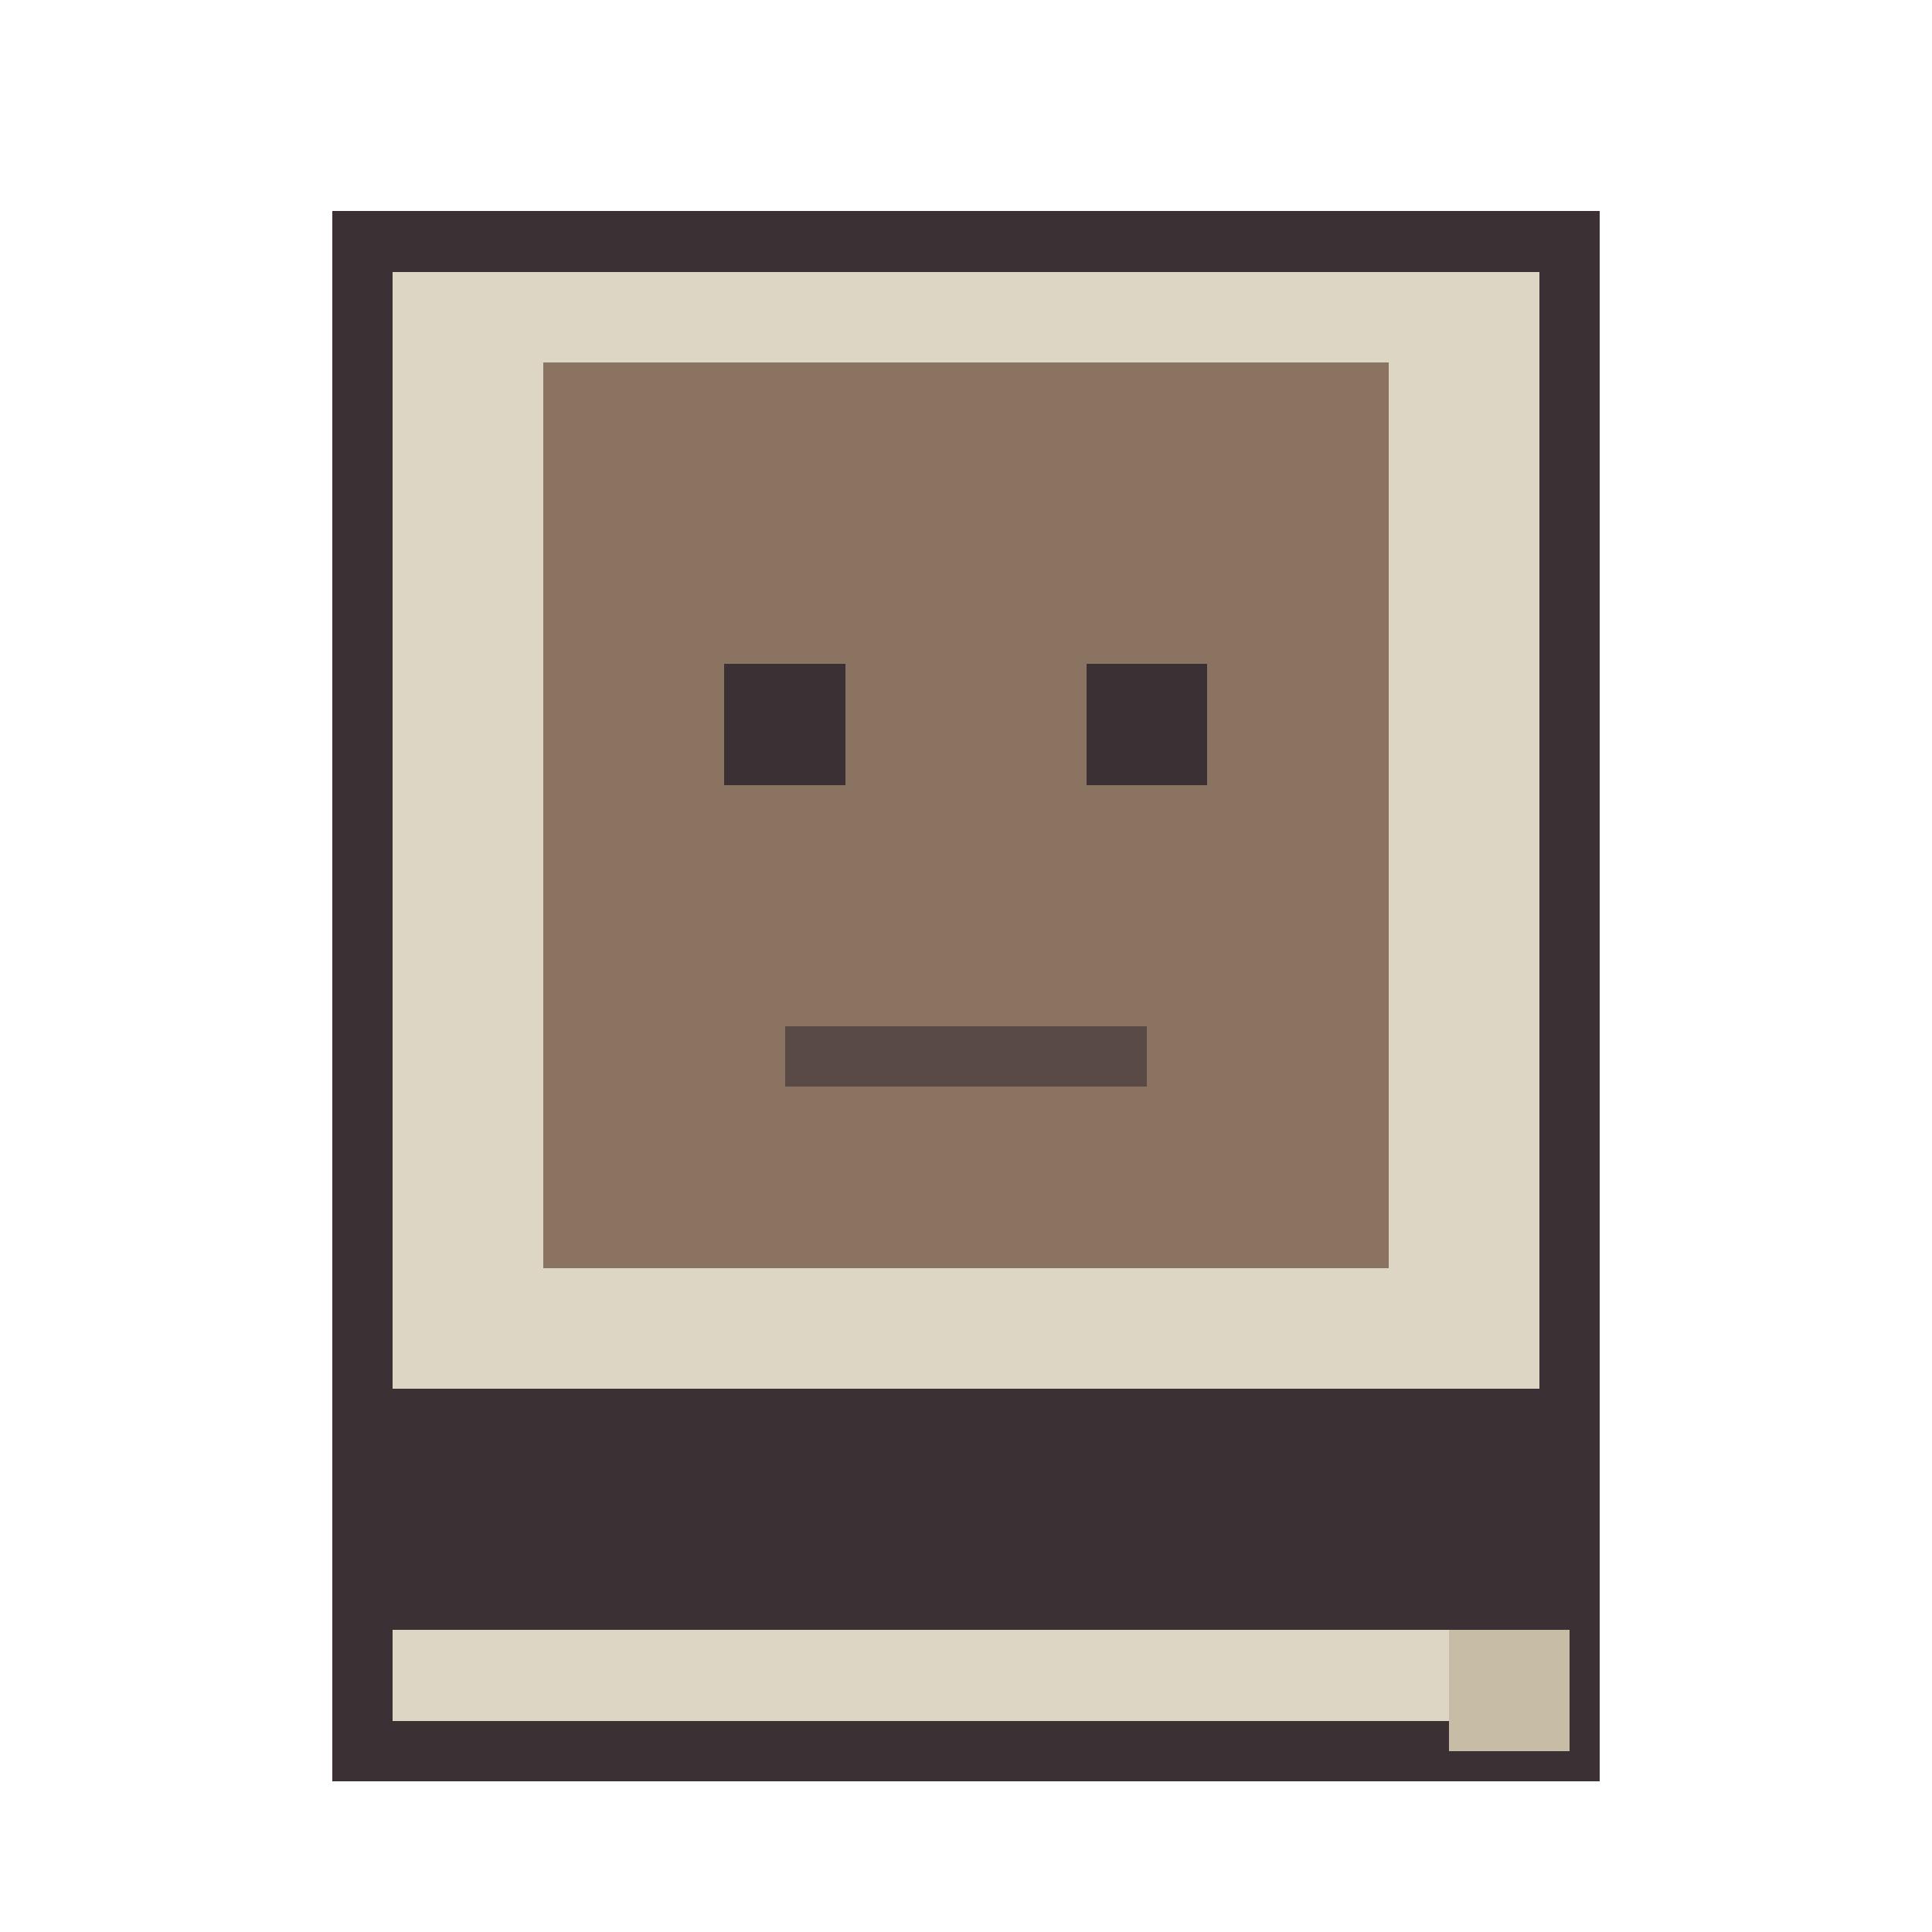
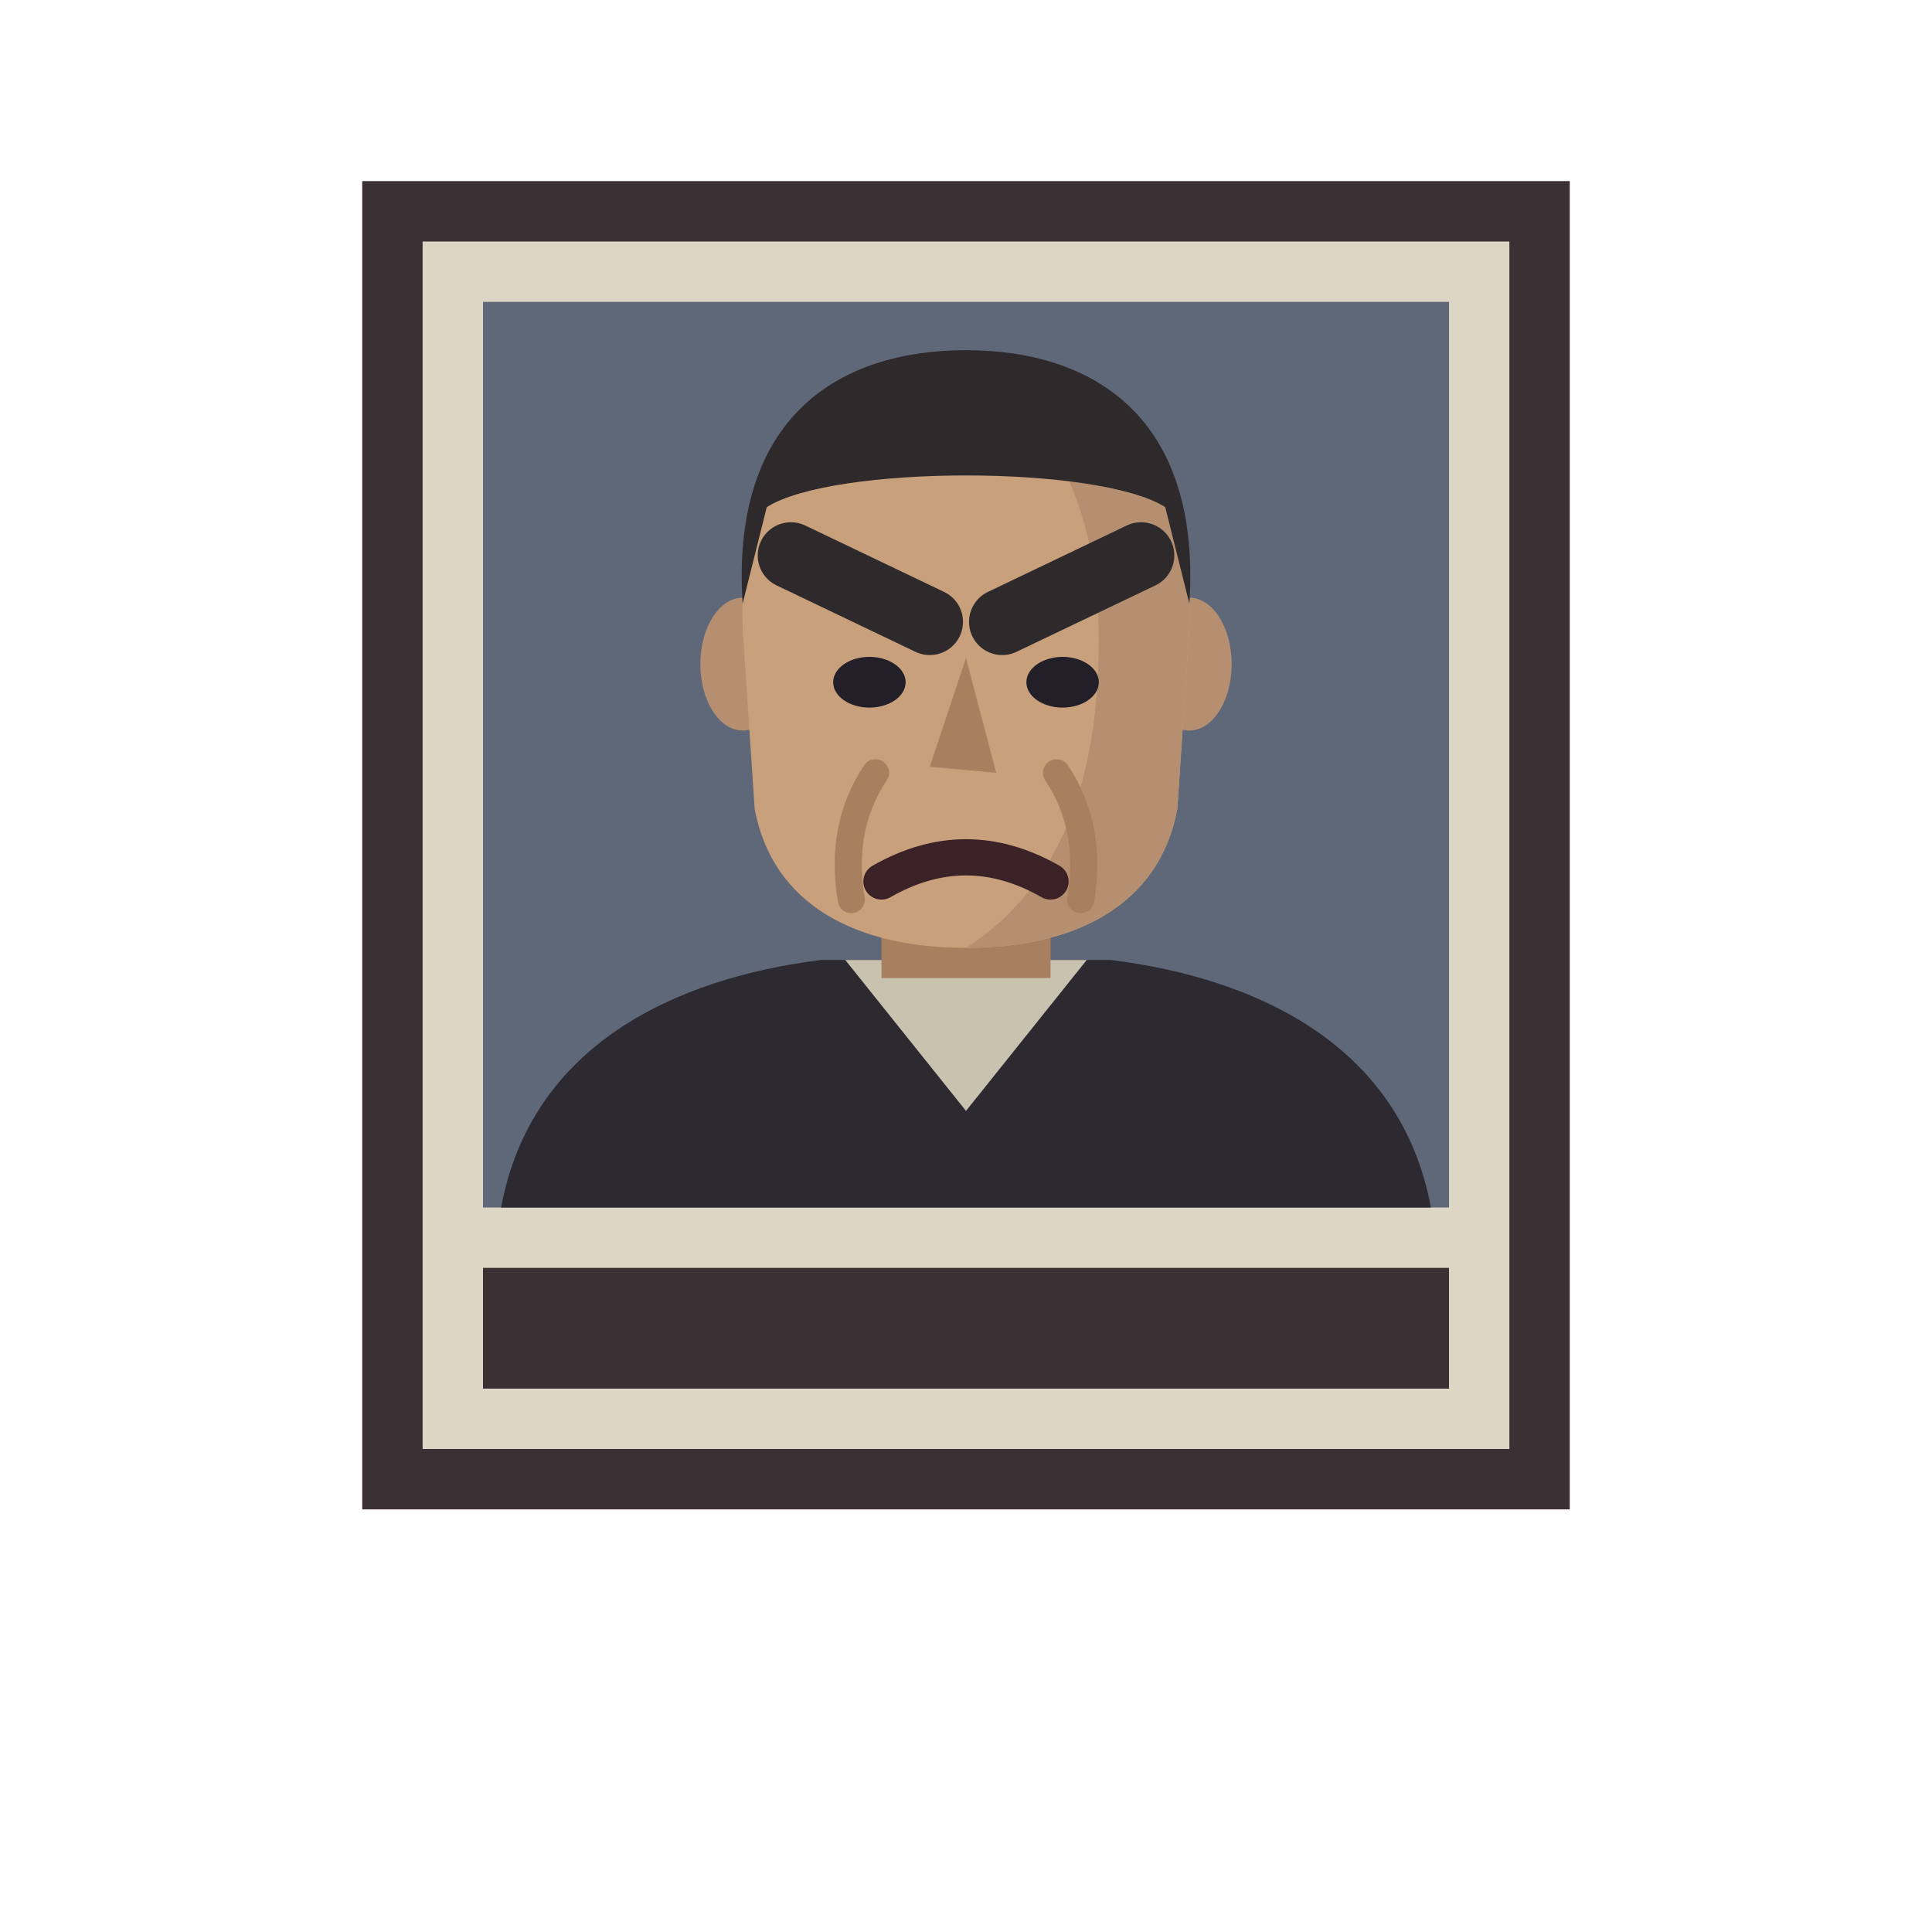
- <svg xmlns="http://www.w3.org/2000/svg" width="32" height="32" viewBox="0 0 32 32" shape-rendering="crispEdges">
-   <rect x="6" y="4" width="20" height="25" fill="#ded6c4" stroke="#3b3034" stroke-width="1" />
-   <rect x="24" y="27" width="2" height="2" fill="#c7bda6" />
-   <rect x="9" y="6" width="14" height="15" fill="#8a7360" />
-   <rect x="12" y="11" width="2" height="2" fill="#3b3034" />
-   <rect x="18" y="11" width="2" height="2" fill="#3b3034" />
-   <rect x="13" y="17" width="6" height="1" fill="#3b3034" fill-opacity="0.6" />
-   <rect x="6" y="23" width="20" height="4" fill="#3b3034" />
+ <svg xmlns="http://www.w3.org/2000/svg" width="32" height="32" viewBox="0 0 32 32" shape-rendering="geometricPrecision">
+   <rect x="6" y="3" width="20" height="22" fill="#ded6c4" />
+   <rect x="8" y="5" width="16" height="15" fill="#5f6878" />
+   <path d="M8.3 20C8.8 17.3 11.2 16.2 13.6 15.9L18.4 15.9C20.8 16.2 23.2 17.3 23.7 20Z" fill="#2c2a30" />
+   <path d="M14 15.9L16 18.4L18 15.9Z" fill="#c9c2ae" />
+   <rect x="14.6" y="13.6" width="2.8" height="2.6" fill="#a9805f" />
+   <ellipse cx="12.3" cy="11" rx="0.7" ry="1.1" fill="#b58f70" />
+   <ellipse cx="19.7" cy="11" rx="0.7" ry="1.1" fill="#b58f70" />
+   <path d="M12.3 10.4C12.2 7.3 13.9 6.1 16 6.1C18.1 6.1 19.8 7.3 19.7 10.4L19.5 13.4C19.2 15 17.8 15.7 16 15.7C14.2 15.7 12.8 15 12.5 13.4Z" fill="#c9a07c" />
+   <path d="M16 6.1C18.1 6.1 19.8 7.3 19.7 10.4L19.5 13.4C19.2 15 17.8 15.7 16 15.7C17.4 14.8 18.2 13.2 18.2 10.6C18.2 8.4 17.4 6.8 16 6.1Z" fill="#b58f70" />
+   <path d="M12.3 10C12.1 6.9 13.9 5.8 16 5.8C18.1 5.8 19.9 6.9 19.7 10L19.3 8.4C18.2 7.7 13.8 7.7 12.7 8.4Z" fill="#2e2a2c" />
+   <path d="M13.1 9.2L15.4 10.3M18.9 9.2L16.6 10.3" fill="none" stroke="#2e2a2c" stroke-width="1.1" stroke-linecap="round" />
+   <ellipse cx="14.4" cy="11.3" rx="0.6" ry="0.42" fill="#221f28" />
+   <ellipse cx="17.6" cy="11.3" rx="0.6" ry="0.42" fill="#221f28" />
+   <path d="M16 10.9L15.4 12.7L16.5 12.8Z" fill="#a9805f" />
+   <path d="M14.5 12.8Q13.9 13.7 14.1 14.9M17.5 12.8Q18.1 13.7 17.9 14.9" fill="none" stroke="#a9805f" stroke-width="0.45" stroke-linecap="round" />
+   <path d="M14.6 14.6Q16 13.8 17.4 14.6" fill="none" stroke="#3b2226" stroke-width="0.6" stroke-linecap="round" />
+   <rect x="8" y="21" width="16" height="2" fill="#3b3034" />
+   <rect x="6.5" y="3.5" width="19" height="21" fill="none" stroke="#3b3034" stroke-width="1" />
</svg>
